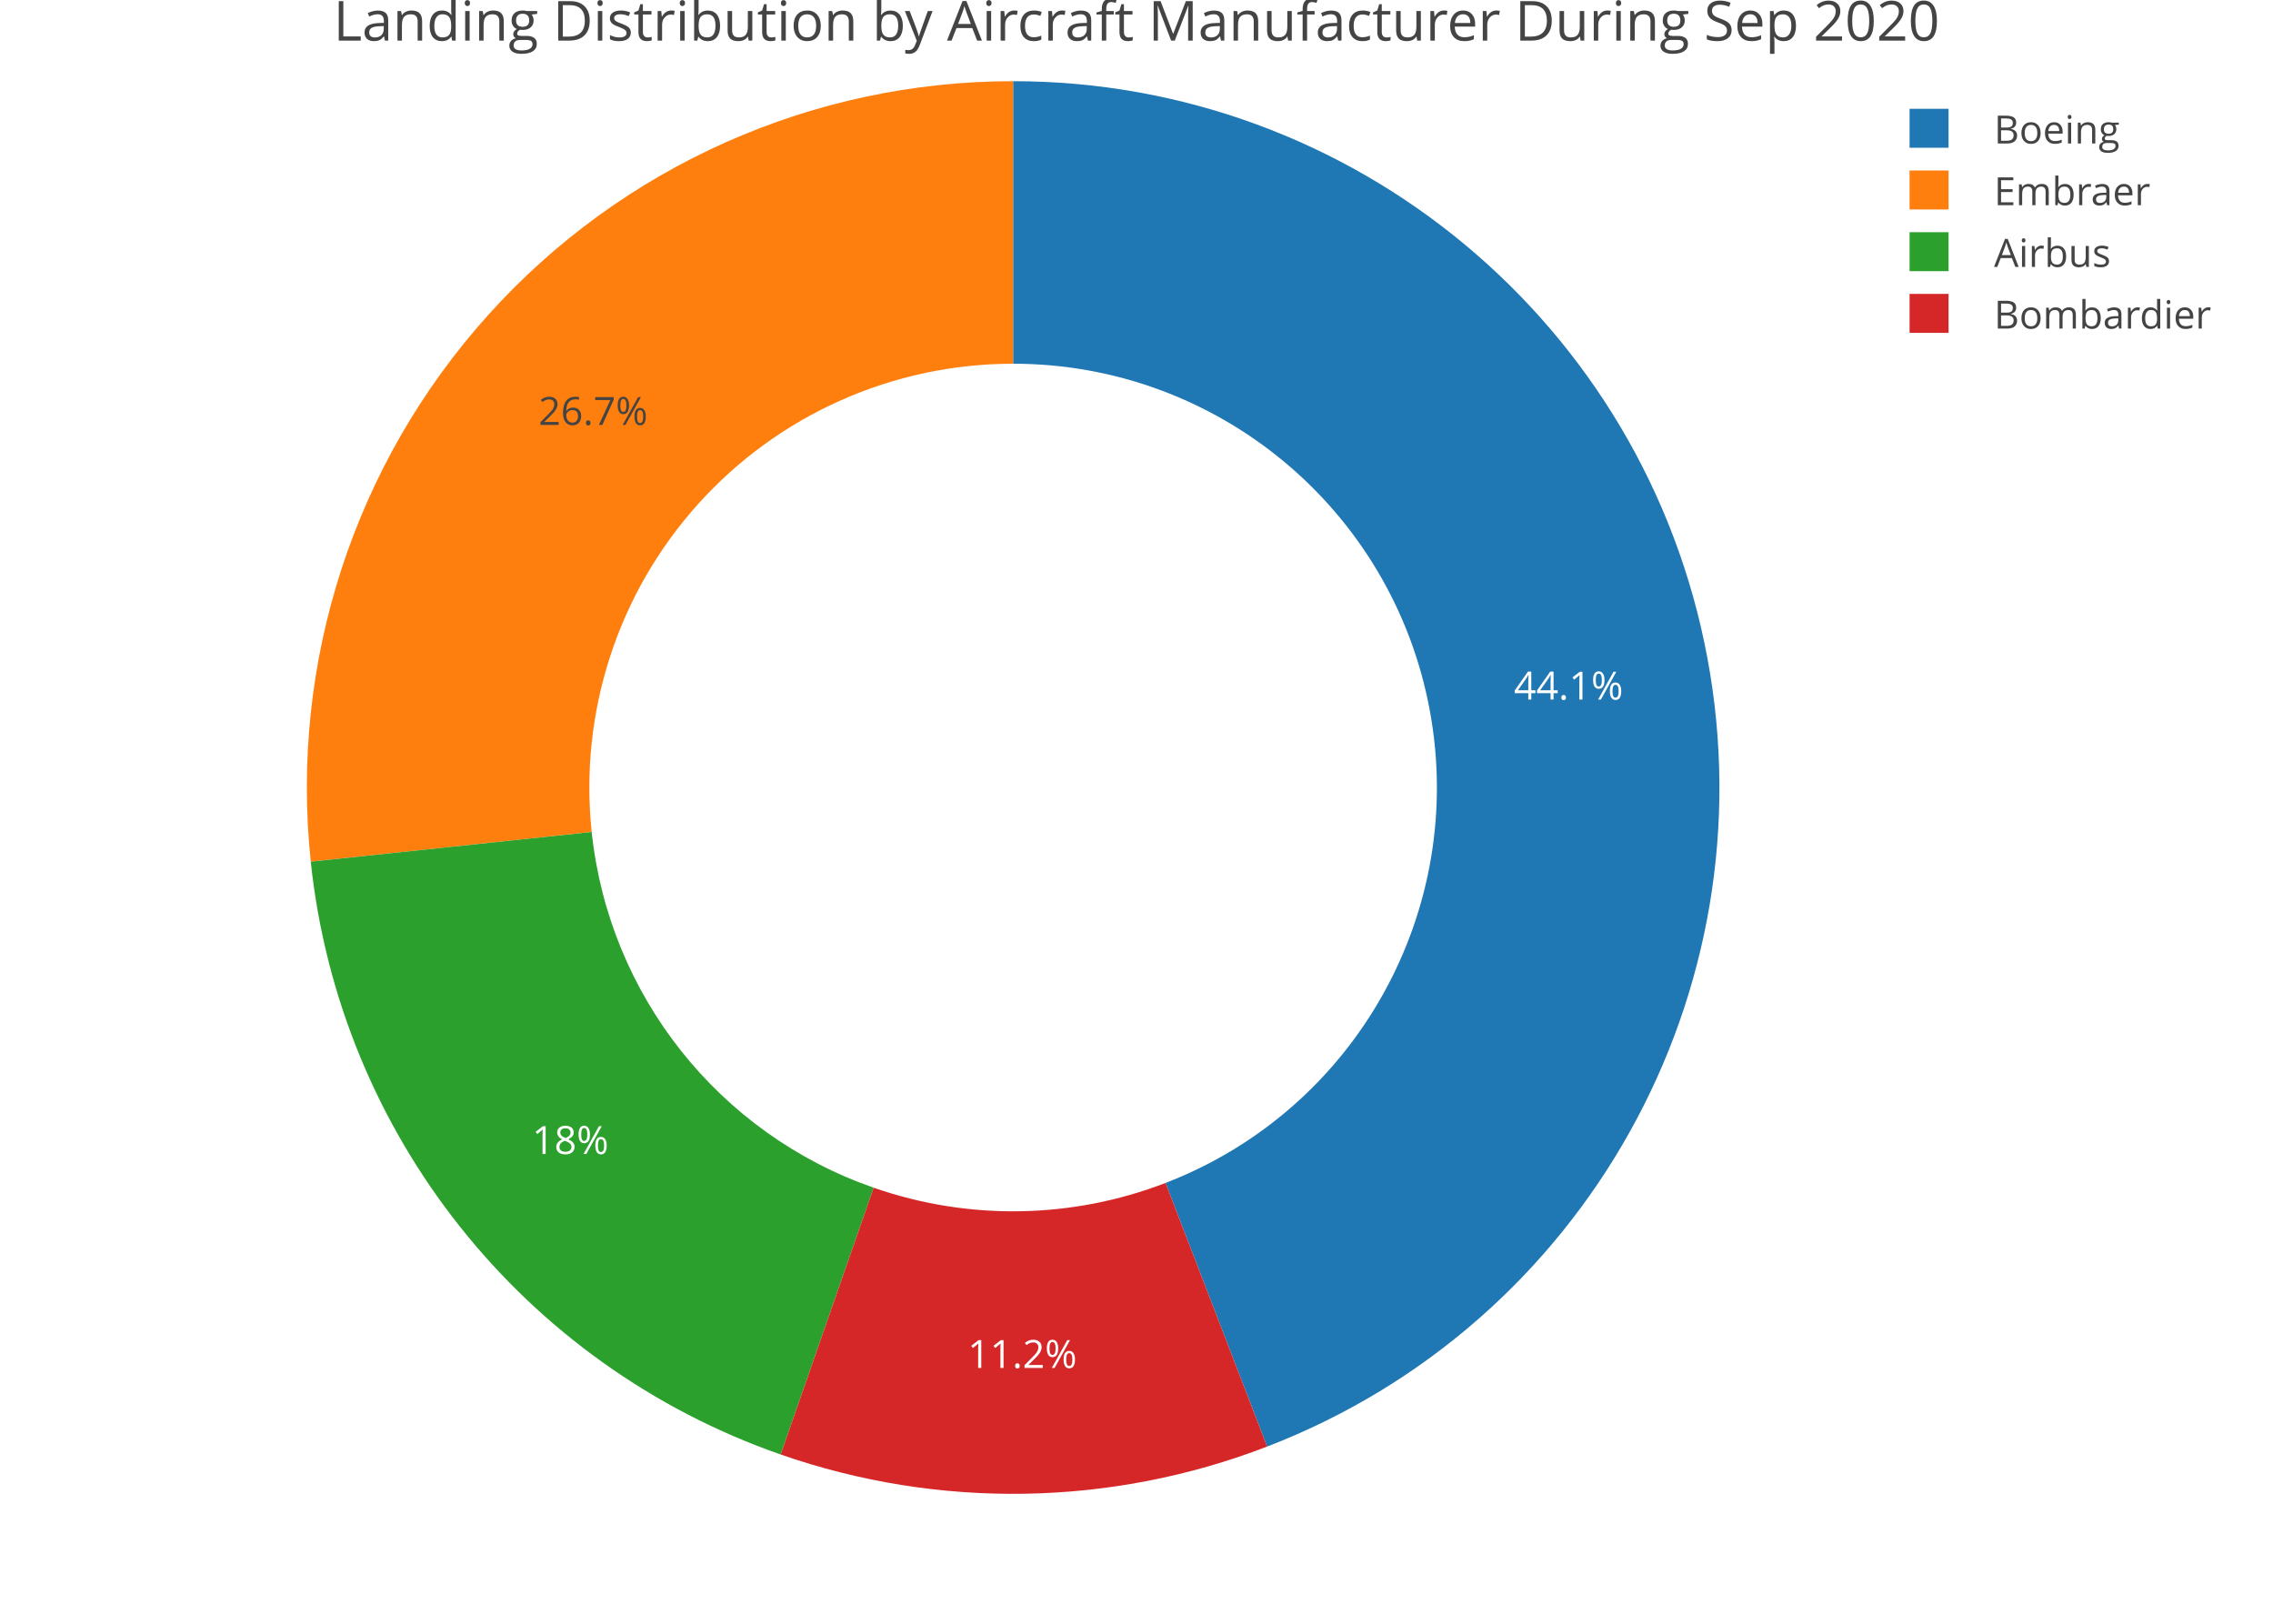
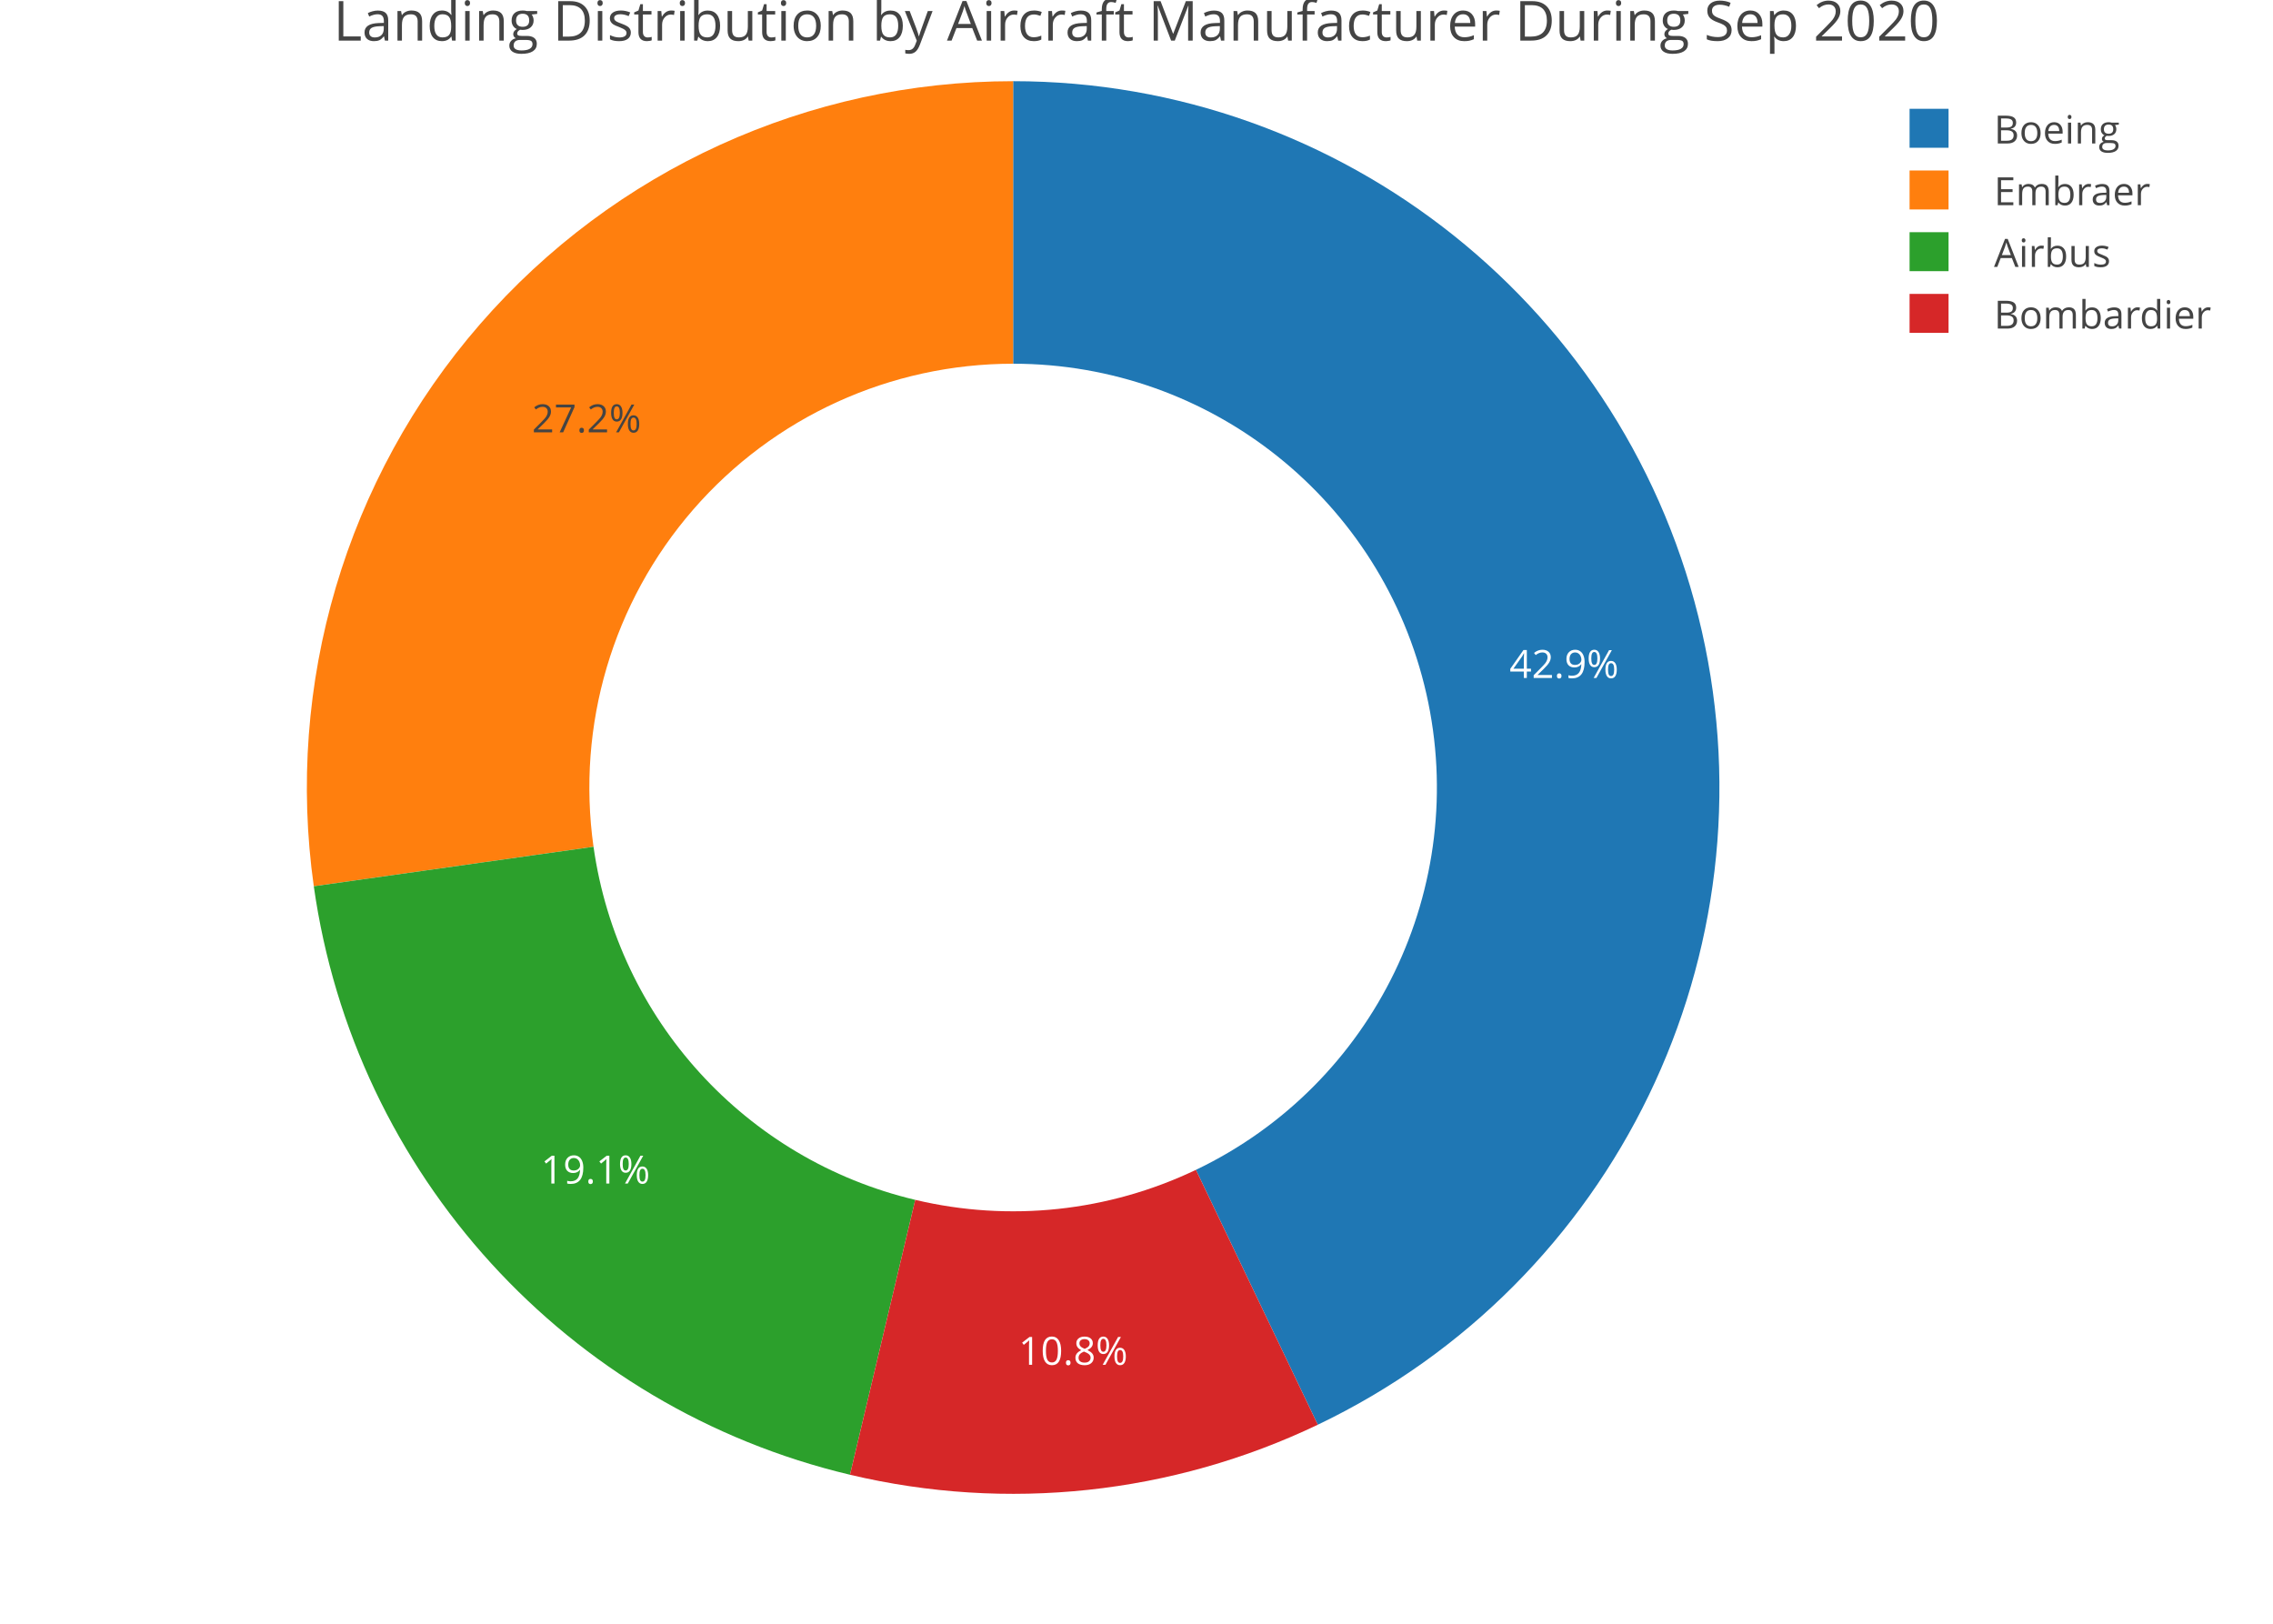
<svg xmlns="http://www.w3.org/2000/svg" class="main-svg" width="700" height="500" style="" viewBox="0 0 700 500">
  <rect x="0" y="0" width="700" height="500" style="fill: rgb(255, 255, 255); fill-opacity: 1;" />
-   <defs id="defs-305a1f">
+   <defs id="defs-840b16">
    <g class="clips" />
    <g class="gradients" />
  </defs>
  <g class="bglayer" />
  <g class="layer-below">
    <g class="imagelayer" />
    <g class="shapelayer" />
  </g>
  <g class="cartesianlayer" />
  <g class="polarlayer" />
  <g class="ternarylayer" />
  <g class="geolayer" />
  <g class="funnelarealayer" />
  <g class="pielayer">
    <g class="trace" stroke-linejoin="round" style="opacity: 1;">
      <g class="slice">
-         <path class="surface" d="M358.94,364.266a130.5,130.5 0 0 0 -46.94,-252.266l0,-87a217.5,217.5 0 0 1 78.234,420.443Z" style="pointer-events: all; stroke-width: 0; fill: rgb(31, 119, 180); fill-opacity: 1; stroke: rgb(68, 68, 68); stroke-opacity: 1;" />
+         <path class="surface" d="M368.298,360.232a130.5,130.5 0 0 0 -56.298,-248.232l0,-87a217.5,217.5 0 0 1 93.829,413.72Z" style="pointer-events: all; stroke-width: 0; fill: rgb(31, 119, 180); fill-opacity: 1; stroke: rgb(68, 68, 68); stroke-opacity: 1;" />
        <g class="slicetext">
-           <text data-notex="1" class="slicetext" transform="translate(483.0637,215.4193)" text-anchor="middle" x="0" y="0" style="font-family: 'Open Sans', verdana, arial, sans-serif; font-size: 12px; fill: rgb(255, 255, 255); fill-opacity: 1; white-space: pre;">44.1%</text>
+           <text data-notex="1" class="slicetext" transform="translate(481.6906,208.7651)" text-anchor="middle" x="0" y="0" style="font-family: 'Open Sans', verdana, arial, sans-serif; font-size: 12px; fill: rgb(255, 255, 255); fill-opacity: 1; white-space: pre;">42.9%</text>
        </g>
      </g>
      <g class="slice">
-         <path class="surface" d="M312,112a130.5,130.5 0 0 0 -129.779,144.202l-86.519,9.135a217.5,217.5 0 0 1 216.298,-240.336Z" style="pointer-events: all; stroke-width: 0; fill: rgb(255, 127, 14); fill-opacity: 1; stroke: rgb(68, 68, 68); stroke-opacity: 1;" />
+         <path class="surface" d="M312,112a130.5,130.5 0 0 0 -129.219,148.742l-86.146,12.161a217.5,217.5 0 0 1 215.365,-247.903Z" style="pointer-events: all; stroke-width: 0; fill: rgb(255, 127, 14); fill-opacity: 1; stroke: rgb(68, 68, 68); stroke-opacity: 1;" />
        <g class="slicetext">
-           <text data-notex="1" class="slicetext" transform="translate(182.6655,130.8516)" text-anchor="middle" x="0" y="0" style="font-family: 'Open Sans', verdana, arial, sans-serif; font-size: 12px; fill: rgb(68, 68, 68); fill-opacity: 1; white-space: pre;">26.7%</text>
+           <text data-notex="1" class="slicetext" transform="translate(180.6454,133.1362)" text-anchor="middle" x="0" y="0" style="font-family: 'Open Sans', verdana, arial, sans-serif; font-size: 12px; fill: rgb(68, 68, 68); fill-opacity: 1; white-space: pre;">27.2%</text>
        </g>
      </g>
      <g class="slice">
-         <path class="surface" d="M182.221,256.202a130.5,130.5 0 0 0 86.828,109.528l-28.634,82.153a217.5,217.5 0 0 1 -144.714,-182.546Z" style="pointer-events: all; stroke-width: 0; fill: rgb(44, 160, 44); fill-opacity: 1; stroke: rgb(68, 68, 68); stroke-opacity: 1;" />
+         <path class="surface" d="M182.781,260.742a130.5,130.5 0 0 0 99.078,108.73l-20.094,84.648a217.5,217.5 0 0 1 -165.13,-181.216Z" style="pointer-events: all; stroke-width: 0; fill: rgb(44, 160, 44); fill-opacity: 1; stroke: rgb(68, 68, 68); stroke-opacity: 1;" />
        <g class="slicetext">
-           <text data-notex="1" class="slicetext" transform="translate(175.6481,355.3433)" text-anchor="middle" x="0" y="0" style="font-family: 'Open Sans', verdana, arial, sans-serif; font-size: 12px; fill: rgb(255, 255, 255); fill-opacity: 1; white-space: pre;">18%</text>
+           <text data-notex="1" class="slicetext" transform="translate(183.3875,364.4457)" text-anchor="middle" x="0" y="0" style="font-family: 'Open Sans', verdana, arial, sans-serif; font-size: 12px; fill: rgb(255, 255, 255); fill-opacity: 1; white-space: pre;">19.1%</text>
        </g>
      </g>
      <g class="slice">
-         <path class="surface" d="M269.05,365.73a130.5,130.5 0 0 0 89.891,-1.464l31.294,81.177a217.5,217.5 0 0 1 -149.818,2.44Z" style="pointer-events: all; stroke-width: 0; fill: rgb(214, 39, 40); fill-opacity: 1; stroke: rgb(68, 68, 68); stroke-opacity: 1;" />
+         <path class="surface" d="M281.859,369.472a130.5,130.5 0 0 0 86.438,-9.24l37.532,78.488a217.5,217.5 0 0 1 -144.064,15.399Z" style="pointer-events: all; stroke-width: 0; fill: rgb(214, 39, 40); fill-opacity: 1; stroke: rgb(68, 68, 68); stroke-opacity: 1;" />
        <g class="slicetext">
-           <text data-notex="1" class="slicetext" transform="translate(314.8334,421.2269)" text-anchor="middle" x="0" y="0" style="font-family: 'Open Sans', verdana, arial, sans-serif; font-size: 12px; fill: rgb(255, 255, 255); fill-opacity: 1; white-space: pre;">11.2%</text>
+           <text data-notex="1" class="slicetext" transform="translate(330.4939,420.2644)" text-anchor="middle" x="0" y="0" style="font-family: 'Open Sans', verdana, arial, sans-serif; font-size: 12px; fill: rgb(255, 255, 255); fill-opacity: 1; white-space: pre;">10.8%</text>
        </g>
      </g>
    </g>
  </g>
  <g class="treemaplayer" />
  <g class="sunburstlayer" />
  <g class="glimages" />
-   <defs id="topdefs-305a1f">
+   <defs id="topdefs-840b16">
    <g class="clips" />
-     <clipPath id="legend305a1f">
+     <clipPath id="legend840b16">
      <rect width="116" height="86" x="0" y="0" />
    </clipPath>
  </defs>
  <g class="layer-above">
    <g class="imagelayer" />
    <g class="shapelayer" />
  </g>
  <g class="infolayer">
    <g class="legend" pointer-events="all" transform="translate(574.08, 25)">
      <rect class="bg" shape-rendering="crispEdges" style="stroke: rgb(68, 68, 68); stroke-opacity: 1; fill: rgb(255, 255, 255); fill-opacity: 1; stroke-width: 0px;" width="116" height="86" x="0" y="0" />
-       <g class="scrollbox" transform="translate(0, 0)" clip-path="url('#legend305a1f')">
+       <g class="scrollbox" transform="translate(0, 0)" clip-path="url('#legend840b16')">
        <g class="groups">
          <g class="traces" style="opacity: 1;" transform="translate(0, 14.5)">
-             <text class="legendtext user-select-none" text-anchor="start" x="40" y="4.68" style="font-family: 'Open Sans', verdana, arial, sans-serif; font-size: 12px; fill: rgb(68, 68, 68); fill-opacity: 1; white-space: pre;">Boeing</text>
+             <text class="legendtext" text-anchor="start" x="40" y="4.68" style="font-family: 'Open Sans', verdana, arial, sans-serif; font-size: 12px; fill: rgb(68, 68, 68); fill-opacity: 1; white-space: pre;">Boeing</text>
            <g class="layers" style="opacity: 1;">
              <g class="legendfill" />
              <g class="legendlines" />
              <g class="legendsymbols">
                <g class="legendpoints">
                  <path class="legendpie" d="M6,6H-6V-6H6Z" transform="translate(20,0)" style="stroke-width: 0; fill: rgb(31, 119, 180); fill-opacity: 1; stroke: rgb(68, 68, 68); stroke-opacity: 1;" />
                </g>
              </g>
            </g>
-             <rect class="legendtoggle" pointer-events="all" x="0" y="-9.5" width="110.078" height="19" style="cursor: pointer; fill: rgb(0, 0, 0); fill-opacity: 0;" />
+             <rect class="legendtoggle" x="0" y="-9.5" width="110.078" height="19" style="fill: rgb(0, 0, 0); fill-opacity: 0;" />
          </g>
          <g class="traces" style="opacity: 1;" transform="translate(0, 33.5)">
-             <text class="legendtext user-select-none" text-anchor="start" x="40" y="4.68" style="font-family: 'Open Sans', verdana, arial, sans-serif; font-size: 12px; fill: rgb(68, 68, 68); fill-opacity: 1; white-space: pre;">Embraer</text>
+             <text class="legendtext" text-anchor="start" x="40" y="4.68" style="font-family: 'Open Sans', verdana, arial, sans-serif; font-size: 12px; fill: rgb(68, 68, 68); fill-opacity: 1; white-space: pre;">Embraer</text>
            <g class="layers" style="opacity: 1;">
              <g class="legendfill" />
              <g class="legendlines" />
              <g class="legendsymbols">
                <g class="legendpoints">
                  <path class="legendpie" d="M6,6H-6V-6H6Z" transform="translate(20,0)" style="stroke-width: 0; fill: rgb(255, 127, 14); fill-opacity: 1; stroke: rgb(68, 68, 68); stroke-opacity: 1;" />
                </g>
              </g>
            </g>
-             <rect class="legendtoggle" pointer-events="all" x="0" y="-9.5" width="110.078" height="19" style="cursor: pointer; fill: rgb(0, 0, 0); fill-opacity: 0;" />
+             <rect class="legendtoggle" x="0" y="-9.5" width="110.078" height="19" style="fill: rgb(0, 0, 0); fill-opacity: 0;" />
          </g>
          <g class="traces" style="opacity: 1;" transform="translate(0, 52.5)">
-             <text class="legendtext user-select-none" text-anchor="start" x="40" y="4.68" style="font-family: 'Open Sans', verdana, arial, sans-serif; font-size: 12px; fill: rgb(68, 68, 68); fill-opacity: 1; white-space: pre;">Airbus</text>
+             <text class="legendtext" text-anchor="start" x="40" y="4.68" style="font-family: 'Open Sans', verdana, arial, sans-serif; font-size: 12px; fill: rgb(68, 68, 68); fill-opacity: 1; white-space: pre;">Airbus</text>
            <g class="layers" style="opacity: 1;">
              <g class="legendfill" />
              <g class="legendlines" />
              <g class="legendsymbols">
                <g class="legendpoints">
                  <path class="legendpie" d="M6,6H-6V-6H6Z" transform="translate(20,0)" style="stroke-width: 0; fill: rgb(44, 160, 44); fill-opacity: 1; stroke: rgb(68, 68, 68); stroke-opacity: 1;" />
                </g>
              </g>
            </g>
-             <rect class="legendtoggle" pointer-events="all" x="0" y="-9.5" width="110.078" height="19" style="cursor: pointer; fill: rgb(0, 0, 0); fill-opacity: 0;" />
+             <rect class="legendtoggle" x="0" y="-9.5" width="110.078" height="19" style="fill: rgb(0, 0, 0); fill-opacity: 0;" />
          </g>
          <g class="traces" style="opacity: 1;" transform="translate(0, 71.5)">
-             <text class="legendtext user-select-none" text-anchor="start" x="40" y="4.68" style="font-family: 'Open Sans', verdana, arial, sans-serif; font-size: 12px; fill: rgb(68, 68, 68); fill-opacity: 1; white-space: pre;">Bombardier</text>
+             <text class="legendtext" text-anchor="start" x="40" y="4.68" style="font-family: 'Open Sans', verdana, arial, sans-serif; font-size: 12px; fill: rgb(68, 68, 68); fill-opacity: 1; white-space: pre;">Bombardier</text>
            <g class="layers" style="opacity: 1;">
              <g class="legendfill" />
              <g class="legendlines" />
              <g class="legendsymbols">
                <g class="legendpoints">
                  <path class="legendpie" d="M6,6H-6V-6H6Z" transform="translate(20,0)" style="stroke-width: 0; fill: rgb(214, 39, 40); fill-opacity: 1; stroke: rgb(68, 68, 68); stroke-opacity: 1;" />
                </g>
              </g>
            </g>
-             <rect class="legendtoggle" pointer-events="all" x="0" y="-9.5" width="110.078" height="19" style="cursor: pointer; fill: rgb(0, 0, 0); fill-opacity: 0;" />
+             <rect class="legendtoggle" x="0" y="-9.5" width="110.078" height="19" style="fill: rgb(0, 0, 0); fill-opacity: 0;" />
          </g>
        </g>
      </g>
      <rect class="scrollbar" rx="20" ry="3" width="0" height="0" style="fill: rgb(128, 139, 164); fill-opacity: 1;" x="0" y="0" />
    </g>
    <g class="g-gtitle">
      <text class="gtitle" x="350" y="12.5" text-anchor="middle" dy="0em" style="font-family: 'Open Sans', verdana, arial, sans-serif; font-size: 17px; fill: rgb(68, 68, 68); opacity: 1; font-weight: normal; white-space: pre;">Landing Distribution by Aircraft Manufacturer During Sep 2020</text>
    </g>
  </g>
</svg>
